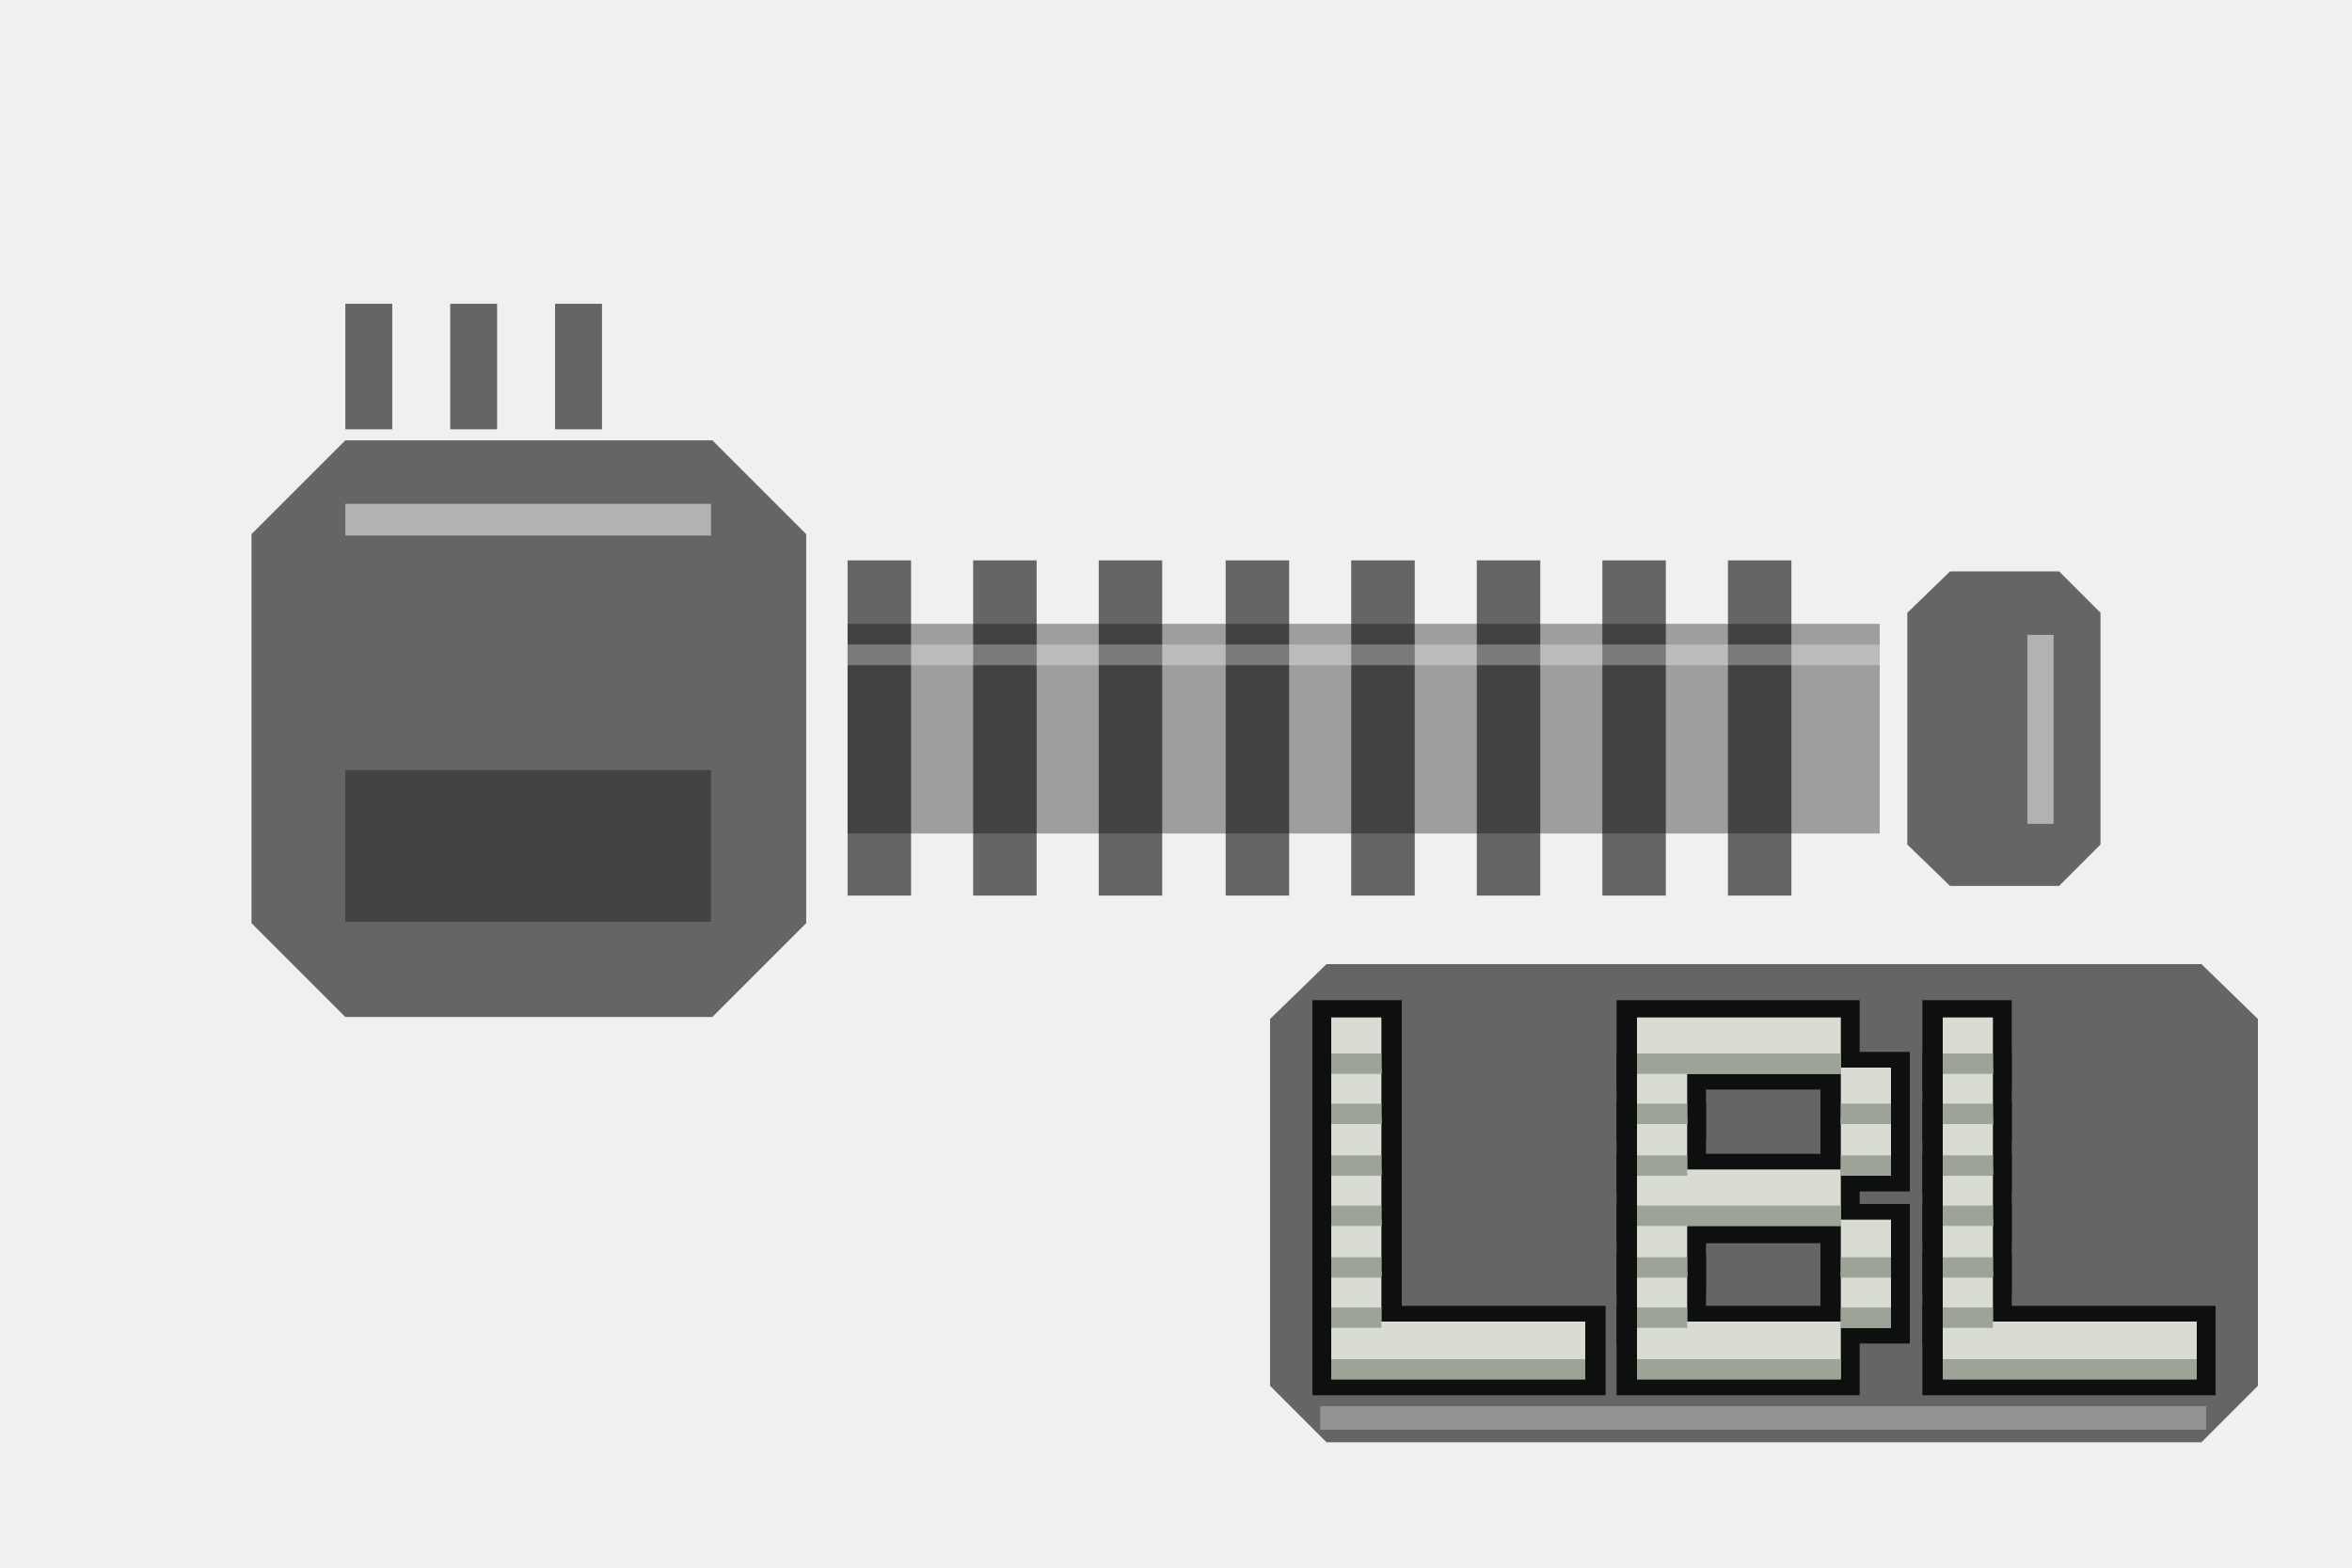
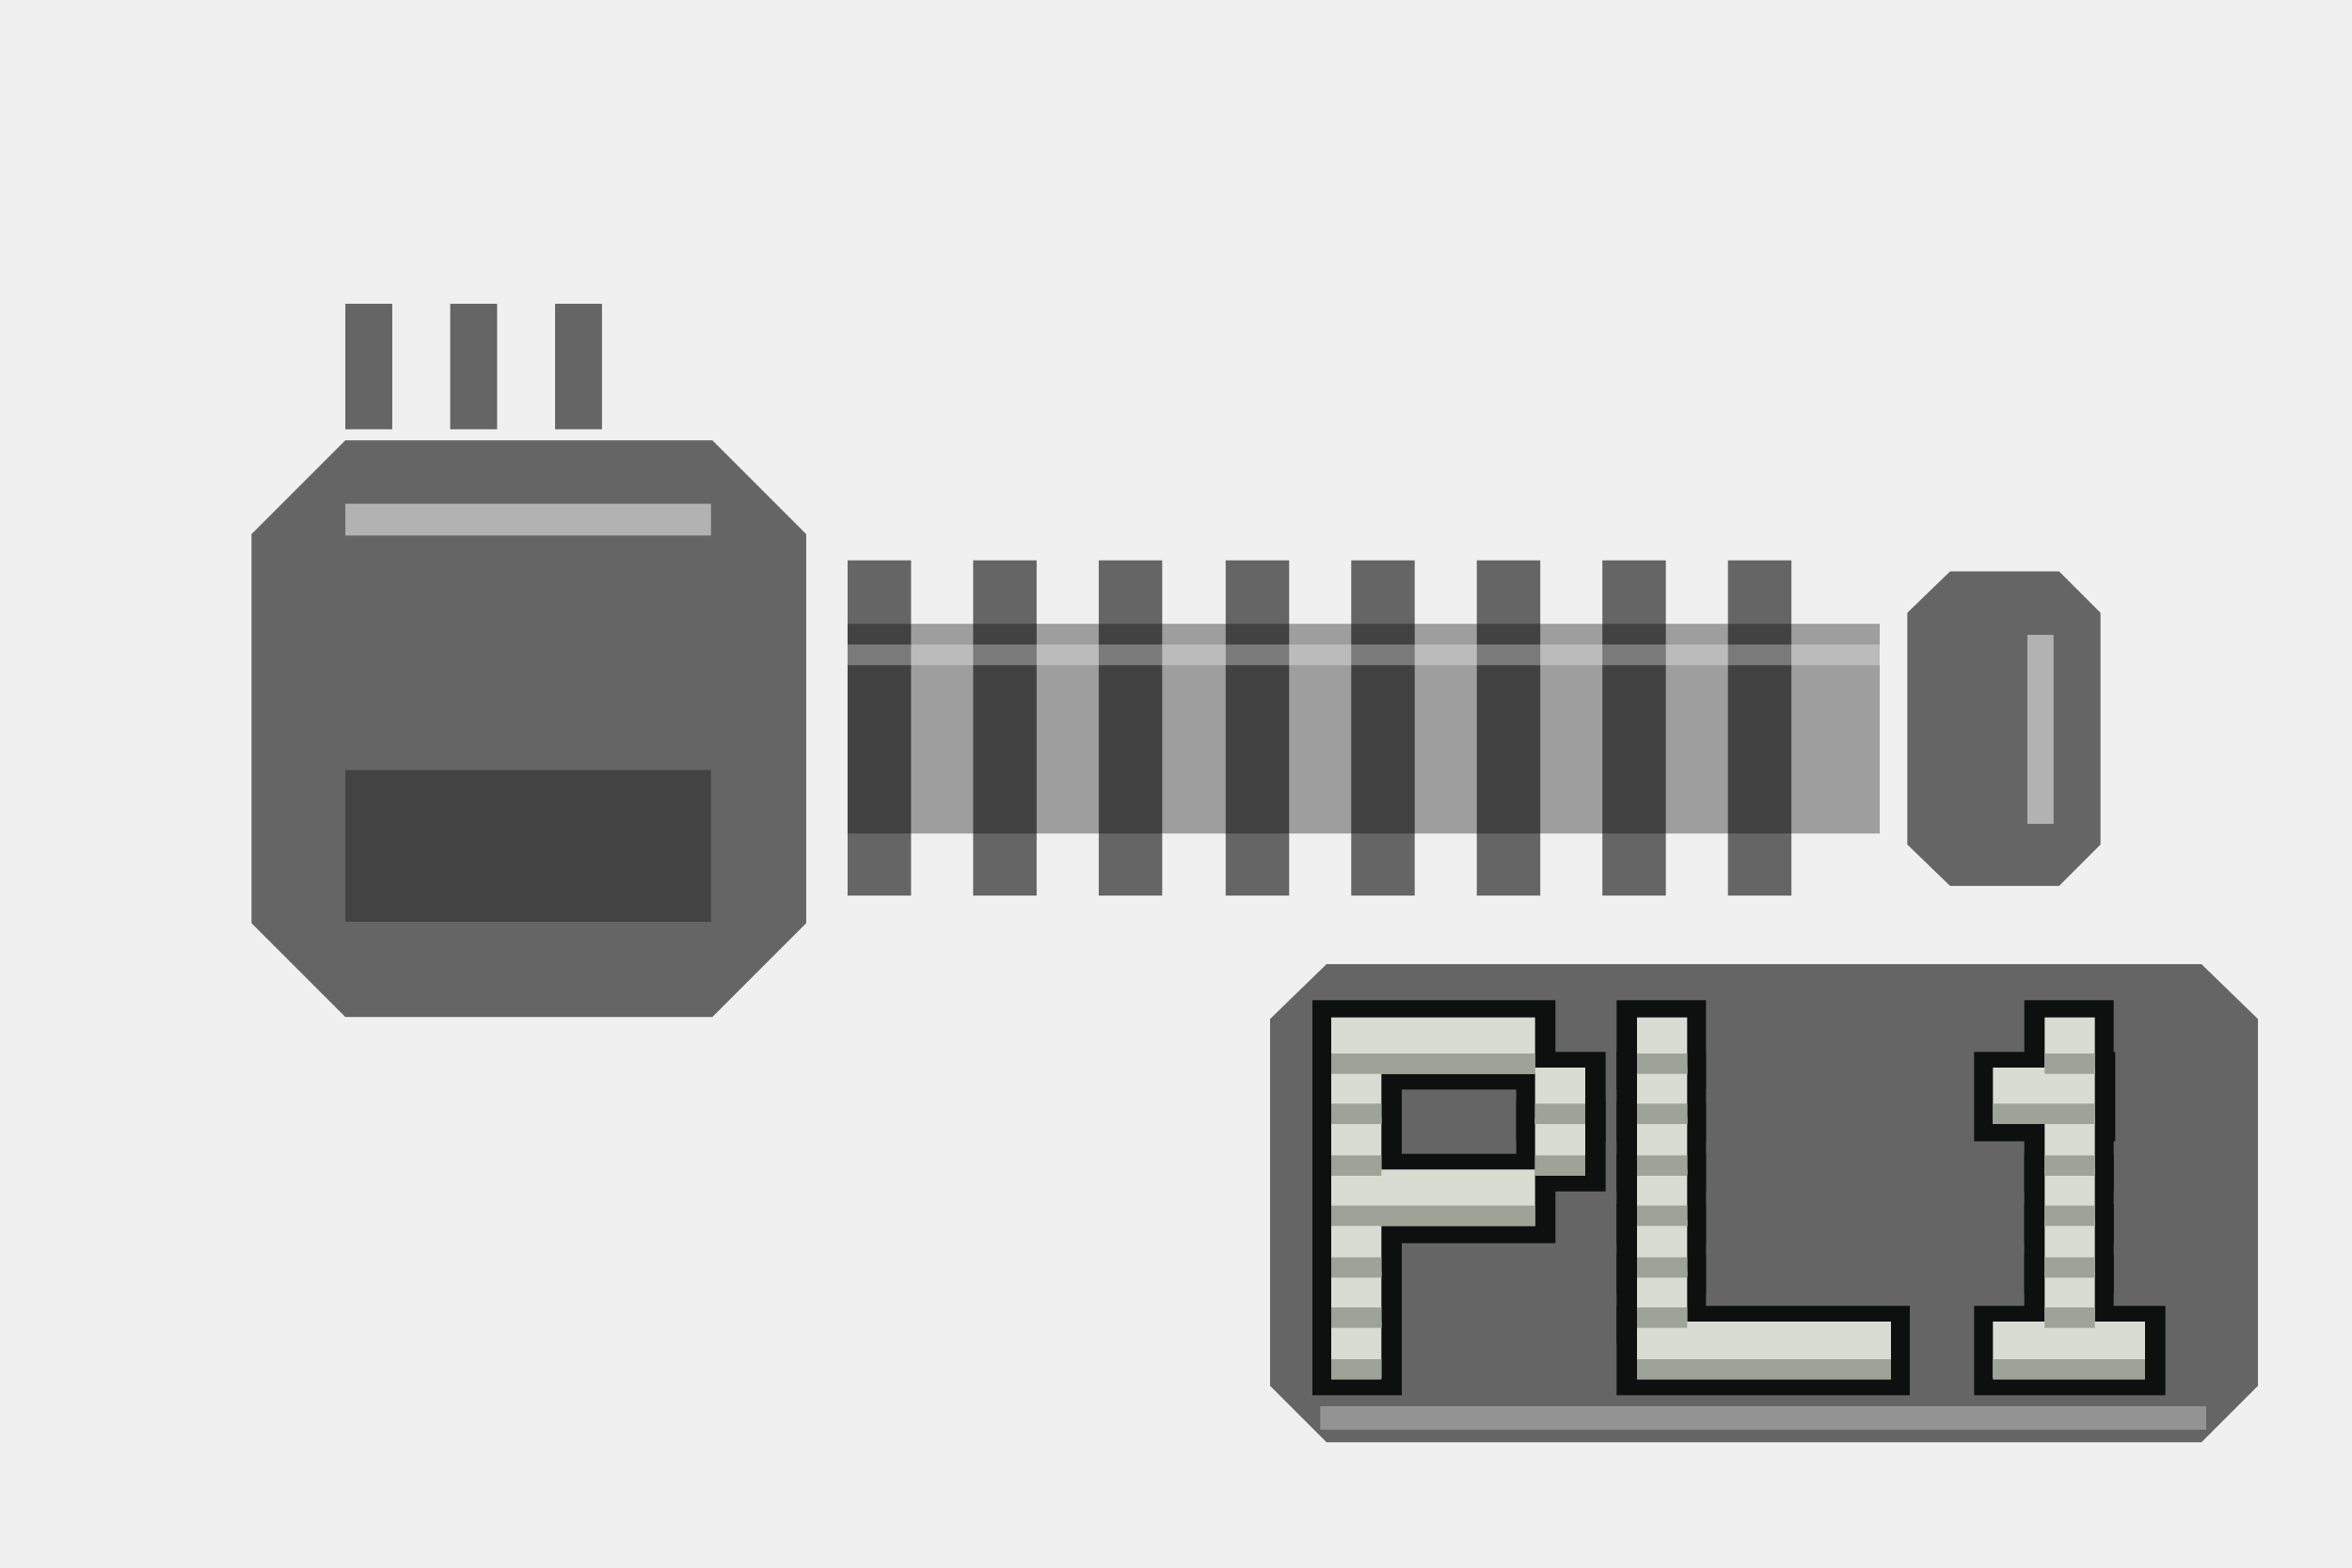
<svg xmlns="http://www.w3.org/2000/svg" viewBox="0 0 150 100">
  <g transform="translate(9 6) scale(0.88)">
    <polygon points="14.8,25.1 41.4,25.1 48.2,31.9 48.2,60.1 41.4,66.9 14.8,66.9 8,60.1 8,31.9" fill="#000000" fill-opacity="0.58" />
    <rect x="14.8" y="15.2" width="3.4" height="9.1" fill="#000000" fill-opacity="0.58" />
    <rect x="22.4" y="15.2" width="3.4" height="9.1" fill="#000000" fill-opacity="0.58" />
    <rect x="30" y="15.2" width="3.4" height="9.1" fill="#000000" fill-opacity="0.58" />
    <rect x="14.8" y="29.7" width="26.5" height="2.3" fill="#ffffff" fill-opacity="0.5" />
    <rect x="14.8" y="49" width="26.5" height="11" fill="#000000" fill-opacity="0.34" />
    <rect x="51.2" y="38.4" width="74.8" height="15.2" fill="#000000" fill-opacity="0.34" />
    <rect x="51.2" y="33.8" width="4.6" height="24.3" fill="#000000" fill-opacity="0.58" />
    <rect x="60.3" y="33.8" width="4.6" height="24.3" fill="#000000" fill-opacity="0.58" />
    <rect x="69.4" y="33.8" width="4.6" height="24.3" fill="#000000" fill-opacity="0.58" />
    <rect x="78.6" y="33.8" width="4.6" height="24.3" fill="#000000" fill-opacity="0.58" />
    <rect x="87.7" y="33.8" width="4.6" height="24.3" fill="#000000" fill-opacity="0.58" />
    <rect x="96.8" y="33.8" width="4.6" height="24.3" fill="#000000" fill-opacity="0.58" />
    <rect x="105.9" y="33.8" width="4.6" height="24.3" fill="#000000" fill-opacity="0.58" />
    <rect x="115" y="33.8" width="4.6" height="24.3" fill="#000000" fill-opacity="0.58" />
    <rect x="51.2" y="39.9" width="74.8" height="1.5" fill="#ffffff" fill-opacity="0.3" />
    <polygon points="131.1,34.6 139,34.6 142,37.6 142,54.4 139,57.4 131.1,57.4 128,54.4 128,37.6" fill="#000000" fill-opacity="0.58" />
    <rect x="136.7" y="39.2" width="1.9" height="13.7" fill="#ffffff" fill-opacity="0.5" />
  </g>
  <polygon points="84.6,61.5 140.4,61.5 144,65 144,88.4 140.4,92 84.6,92 81,88.4 81,65" fill="#000000" fill-opacity="0.58" />
  <rect x="84.2" y="89.7" width="56.5" height="1.5" fill="#ffffff" fill-opacity="0.3" />
-   <rect x="83.7" y="63.8" width="5.7" height="5.7" fill="#0d100e" />
+   <rect x="83.7" y="63.8" width="15.5" height="5.7" fill="#0d100e" />
  <rect x="83.7" y="67.1" width="5.7" height="5.7" fill="#0d100e" />
+   <rect x="96.7" y="67.1" width="5.7" height="5.7" fill="#0d100e" />
  <rect x="83.7" y="70.3" width="5.7" height="5.7" fill="#0d100e" />
-   <rect x="83.7" y="73.6" width="5.7" height="5.7" fill="#0d100e" />
+   <rect x="96.7" y="70.3" width="5.7" height="5.7" fill="#0d100e" />
+   <rect x="83.7" y="73.6" width="15.5" height="5.7" fill="#0d100e" />
  <rect x="83.7" y="76.8" width="5.7" height="5.7" fill="#0d100e" />
  <rect x="83.7" y="80" width="5.7" height="5.7" fill="#0d100e" />
-   <rect x="83.7" y="83.3" width="18.7" height="5.7" fill="#0d100e" />
-   <rect x="103.1" y="63.8" width="15.5" height="5.7" fill="#0d100e" />
+   <rect x="83.7" y="83.3" width="5.7" height="5.7" fill="#0d100e" />
+   <rect x="103.1" y="63.8" width="5.7" height="5.7" fill="#0d100e" />
  <rect x="103.1" y="67.1" width="5.7" height="5.7" fill="#0d100e" />
-   <rect x="116.1" y="67.1" width="5.7" height="5.7" fill="#0d100e" />
  <rect x="103.1" y="70.3" width="5.7" height="5.7" fill="#0d100e" />
-   <rect x="116.1" y="70.3" width="5.7" height="5.7" fill="#0d100e" />
-   <rect x="103.1" y="73.6" width="15.5" height="5.7" fill="#0d100e" />
+   <rect x="103.1" y="73.6" width="5.7" height="5.7" fill="#0d100e" />
  <rect x="103.1" y="76.8" width="5.7" height="5.7" fill="#0d100e" />
-   <rect x="116.1" y="76.8" width="5.7" height="5.7" fill="#0d100e" />
  <rect x="103.1" y="80" width="5.7" height="5.7" fill="#0d100e" />
-   <rect x="116.1" y="80" width="5.7" height="5.7" fill="#0d100e" />
-   <rect x="103.1" y="83.3" width="15.5" height="5.7" fill="#0d100e" />
-   <rect x="122.6" y="63.8" width="5.7" height="5.7" fill="#0d100e" />
-   <rect x="122.6" y="67.1" width="5.7" height="5.7" fill="#0d100e" />
-   <rect x="122.6" y="70.3" width="5.7" height="5.7" fill="#0d100e" />
-   <rect x="122.6" y="73.6" width="5.7" height="5.7" fill="#0d100e" />
-   <rect x="122.6" y="76.8" width="5.7" height="5.7" fill="#0d100e" />
-   <rect x="122.6" y="80" width="5.7" height="5.7" fill="#0d100e" />
-   <rect x="122.6" y="83.3" width="18.7" height="5.7" fill="#0d100e" />
-   <rect x="84.9" y="64.9" width="3.2" height="3.6" fill="#d9dcd2" />
+   <rect x="103.1" y="83.3" width="18.7" height="5.7" fill="#0d100e" />
+   <rect x="129.1" y="63.8" width="5.7" height="5.7" fill="#0d100e" />
+   <rect x="125.9" y="67.1" width="9" height="5.7" fill="#0d100e" />
+   <rect x="129.1" y="70.3" width="5.7" height="5.7" fill="#0d100e" />
+   <rect x="129.1" y="73.6" width="5.7" height="5.7" fill="#0d100e" />
+   <rect x="129.1" y="76.8" width="5.7" height="5.7" fill="#0d100e" />
+   <rect x="129.1" y="80" width="5.7" height="5.7" fill="#0d100e" />
+   <rect x="125.9" y="83.3" width="12.2" height="5.7" fill="#0d100e" />
+   <rect x="84.9" y="64.9" width="13" height="3.6" fill="#d9dcd2" />
  <rect x="84.9" y="68.1" width="3.2" height="3.6" fill="#d9dcd2" />
+   <rect x="97.9" y="68.1" width="3.2" height="3.6" fill="#d9dcd2" />
  <rect x="84.9" y="71.3" width="3.2" height="3.6" fill="#d9dcd2" />
-   <rect x="84.9" y="74.6" width="3.2" height="3.6" fill="#d9dcd2" />
+   <rect x="97.9" y="71.3" width="3.2" height="3.6" fill="#d9dcd2" />
+   <rect x="84.9" y="74.6" width="13" height="3.6" fill="#d9dcd2" />
  <rect x="84.9" y="77.8" width="3.2" height="3.6" fill="#d9dcd2" />
  <rect x="84.9" y="81.1" width="3.2" height="3.6" fill="#d9dcd2" />
-   <rect x="84.9" y="84.3" width="16.2" height="3.6" fill="#d9dcd2" />
-   <rect x="104.4" y="64.9" width="13" height="3.6" fill="#d9dcd2" />
+   <rect x="84.9" y="84.3" width="3.2" height="3.6" fill="#d9dcd2" />
+   <rect x="104.4" y="64.9" width="3.2" height="3.6" fill="#d9dcd2" />
  <rect x="104.4" y="68.1" width="3.2" height="3.6" fill="#d9dcd2" />
-   <rect x="117.4" y="68.1" width="3.2" height="3.6" fill="#d9dcd2" />
  <rect x="104.4" y="71.3" width="3.2" height="3.6" fill="#d9dcd2" />
-   <rect x="117.4" y="71.3" width="3.2" height="3.6" fill="#d9dcd2" />
-   <rect x="104.4" y="74.6" width="13" height="3.6" fill="#d9dcd2" />
+   <rect x="104.4" y="74.6" width="3.2" height="3.6" fill="#d9dcd2" />
  <rect x="104.4" y="77.8" width="3.2" height="3.6" fill="#d9dcd2" />
-   <rect x="117.4" y="77.8" width="3.2" height="3.6" fill="#d9dcd2" />
  <rect x="104.4" y="81.1" width="3.2" height="3.6" fill="#d9dcd2" />
-   <rect x="117.4" y="81.1" width="3.2" height="3.6" fill="#d9dcd2" />
-   <rect x="104.4" y="84.3" width="13" height="3.6" fill="#d9dcd2" />
-   <rect x="123.9" y="64.9" width="3.2" height="3.6" fill="#d9dcd2" />
-   <rect x="123.9" y="68.1" width="3.2" height="3.6" fill="#d9dcd2" />
-   <rect x="123.9" y="71.3" width="3.2" height="3.6" fill="#d9dcd2" />
-   <rect x="123.9" y="74.6" width="3.2" height="3.6" fill="#d9dcd2" />
-   <rect x="123.9" y="77.8" width="3.2" height="3.6" fill="#d9dcd2" />
-   <rect x="123.9" y="81.1" width="3.2" height="3.6" fill="#d9dcd2" />
-   <rect x="123.9" y="84.3" width="16.2" height="3.6" fill="#d9dcd2" />
-   <rect x="84.9" y="67.2" width="3.2" height="1.3" fill="#9ea397" />
+   <rect x="104.4" y="84.3" width="16.2" height="3.6" fill="#d9dcd2" />
+   <rect x="130.4" y="64.9" width="3.2" height="3.6" fill="#d9dcd2" />
+   <rect x="127.1" y="68.1" width="6.5" height="3.6" fill="#d9dcd2" />
+   <rect x="130.4" y="71.3" width="3.2" height="3.6" fill="#d9dcd2" />
+   <rect x="130.4" y="74.6" width="3.2" height="3.6" fill="#d9dcd2" />
+   <rect x="130.4" y="77.8" width="3.2" height="3.6" fill="#d9dcd2" />
+   <rect x="130.4" y="81.1" width="3.2" height="3.6" fill="#d9dcd2" />
+   <rect x="127.1" y="84.3" width="9.7" height="3.6" fill="#d9dcd2" />
+   <rect x="84.9" y="67.2" width="13" height="1.3" fill="#9ea397" />
  <rect x="84.9" y="70.4" width="3.2" height="1.3" fill="#9ea397" />
+   <rect x="97.9" y="70.4" width="3.2" height="1.3" fill="#9ea397" />
  <rect x="84.9" y="73.7" width="3.2" height="1.3" fill="#9ea397" />
-   <rect x="84.9" y="76.9" width="3.2" height="1.3" fill="#9ea397" />
+   <rect x="97.9" y="73.7" width="3.2" height="1.3" fill="#9ea397" />
+   <rect x="84.9" y="76.9" width="13" height="1.3" fill="#9ea397" />
  <rect x="84.9" y="80.2" width="3.2" height="1.3" fill="#9ea397" />
  <rect x="84.9" y="83.4" width="3.2" height="1.3" fill="#9ea397" />
-   <rect x="84.9" y="86.7" width="16.2" height="1.3" fill="#9ea397" />
-   <rect x="104.4" y="67.2" width="13" height="1.3" fill="#9ea397" />
+   <rect x="84.9" y="86.7" width="3.2" height="1.3" fill="#9ea397" />
+   <rect x="104.4" y="67.2" width="3.2" height="1.3" fill="#9ea397" />
  <rect x="104.4" y="70.4" width="3.2" height="1.3" fill="#9ea397" />
-   <rect x="117.4" y="70.4" width="3.2" height="1.3" fill="#9ea397" />
  <rect x="104.4" y="73.7" width="3.2" height="1.3" fill="#9ea397" />
-   <rect x="117.4" y="73.7" width="3.2" height="1.3" fill="#9ea397" />
-   <rect x="104.4" y="76.9" width="13" height="1.3" fill="#9ea397" />
+   <rect x="104.4" y="76.9" width="3.2" height="1.3" fill="#9ea397" />
  <rect x="104.4" y="80.2" width="3.2" height="1.3" fill="#9ea397" />
-   <rect x="117.4" y="80.2" width="3.2" height="1.3" fill="#9ea397" />
  <rect x="104.4" y="83.4" width="3.2" height="1.3" fill="#9ea397" />
-   <rect x="117.4" y="83.4" width="3.2" height="1.3" fill="#9ea397" />
-   <rect x="104.4" y="86.7" width="13" height="1.3" fill="#9ea397" />
-   <rect x="123.9" y="67.2" width="3.2" height="1.3" fill="#9ea397" />
-   <rect x="123.9" y="70.4" width="3.2" height="1.3" fill="#9ea397" />
-   <rect x="123.9" y="73.7" width="3.2" height="1.3" fill="#9ea397" />
-   <rect x="123.9" y="76.9" width="3.2" height="1.3" fill="#9ea397" />
-   <rect x="123.9" y="80.2" width="3.2" height="1.3" fill="#9ea397" />
-   <rect x="123.9" y="83.4" width="3.2" height="1.3" fill="#9ea397" />
-   <rect x="123.9" y="86.7" width="16.2" height="1.3" fill="#9ea397" />
+   <rect x="104.4" y="86.7" width="16.2" height="1.3" fill="#9ea397" />
+   <rect x="130.4" y="67.2" width="3.2" height="1.3" fill="#9ea397" />
+   <rect x="127.1" y="70.4" width="6.5" height="1.3" fill="#9ea397" />
+   <rect x="130.4" y="73.7" width="3.2" height="1.3" fill="#9ea397" />
+   <rect x="130.4" y="76.9" width="3.2" height="1.3" fill="#9ea397" />
+   <rect x="130.4" y="80.2" width="3.2" height="1.3" fill="#9ea397" />
+   <rect x="130.4" y="83.4" width="3.2" height="1.3" fill="#9ea397" />
+   <rect x="127.1" y="86.7" width="9.7" height="1.3" fill="#9ea397" />
</svg>
